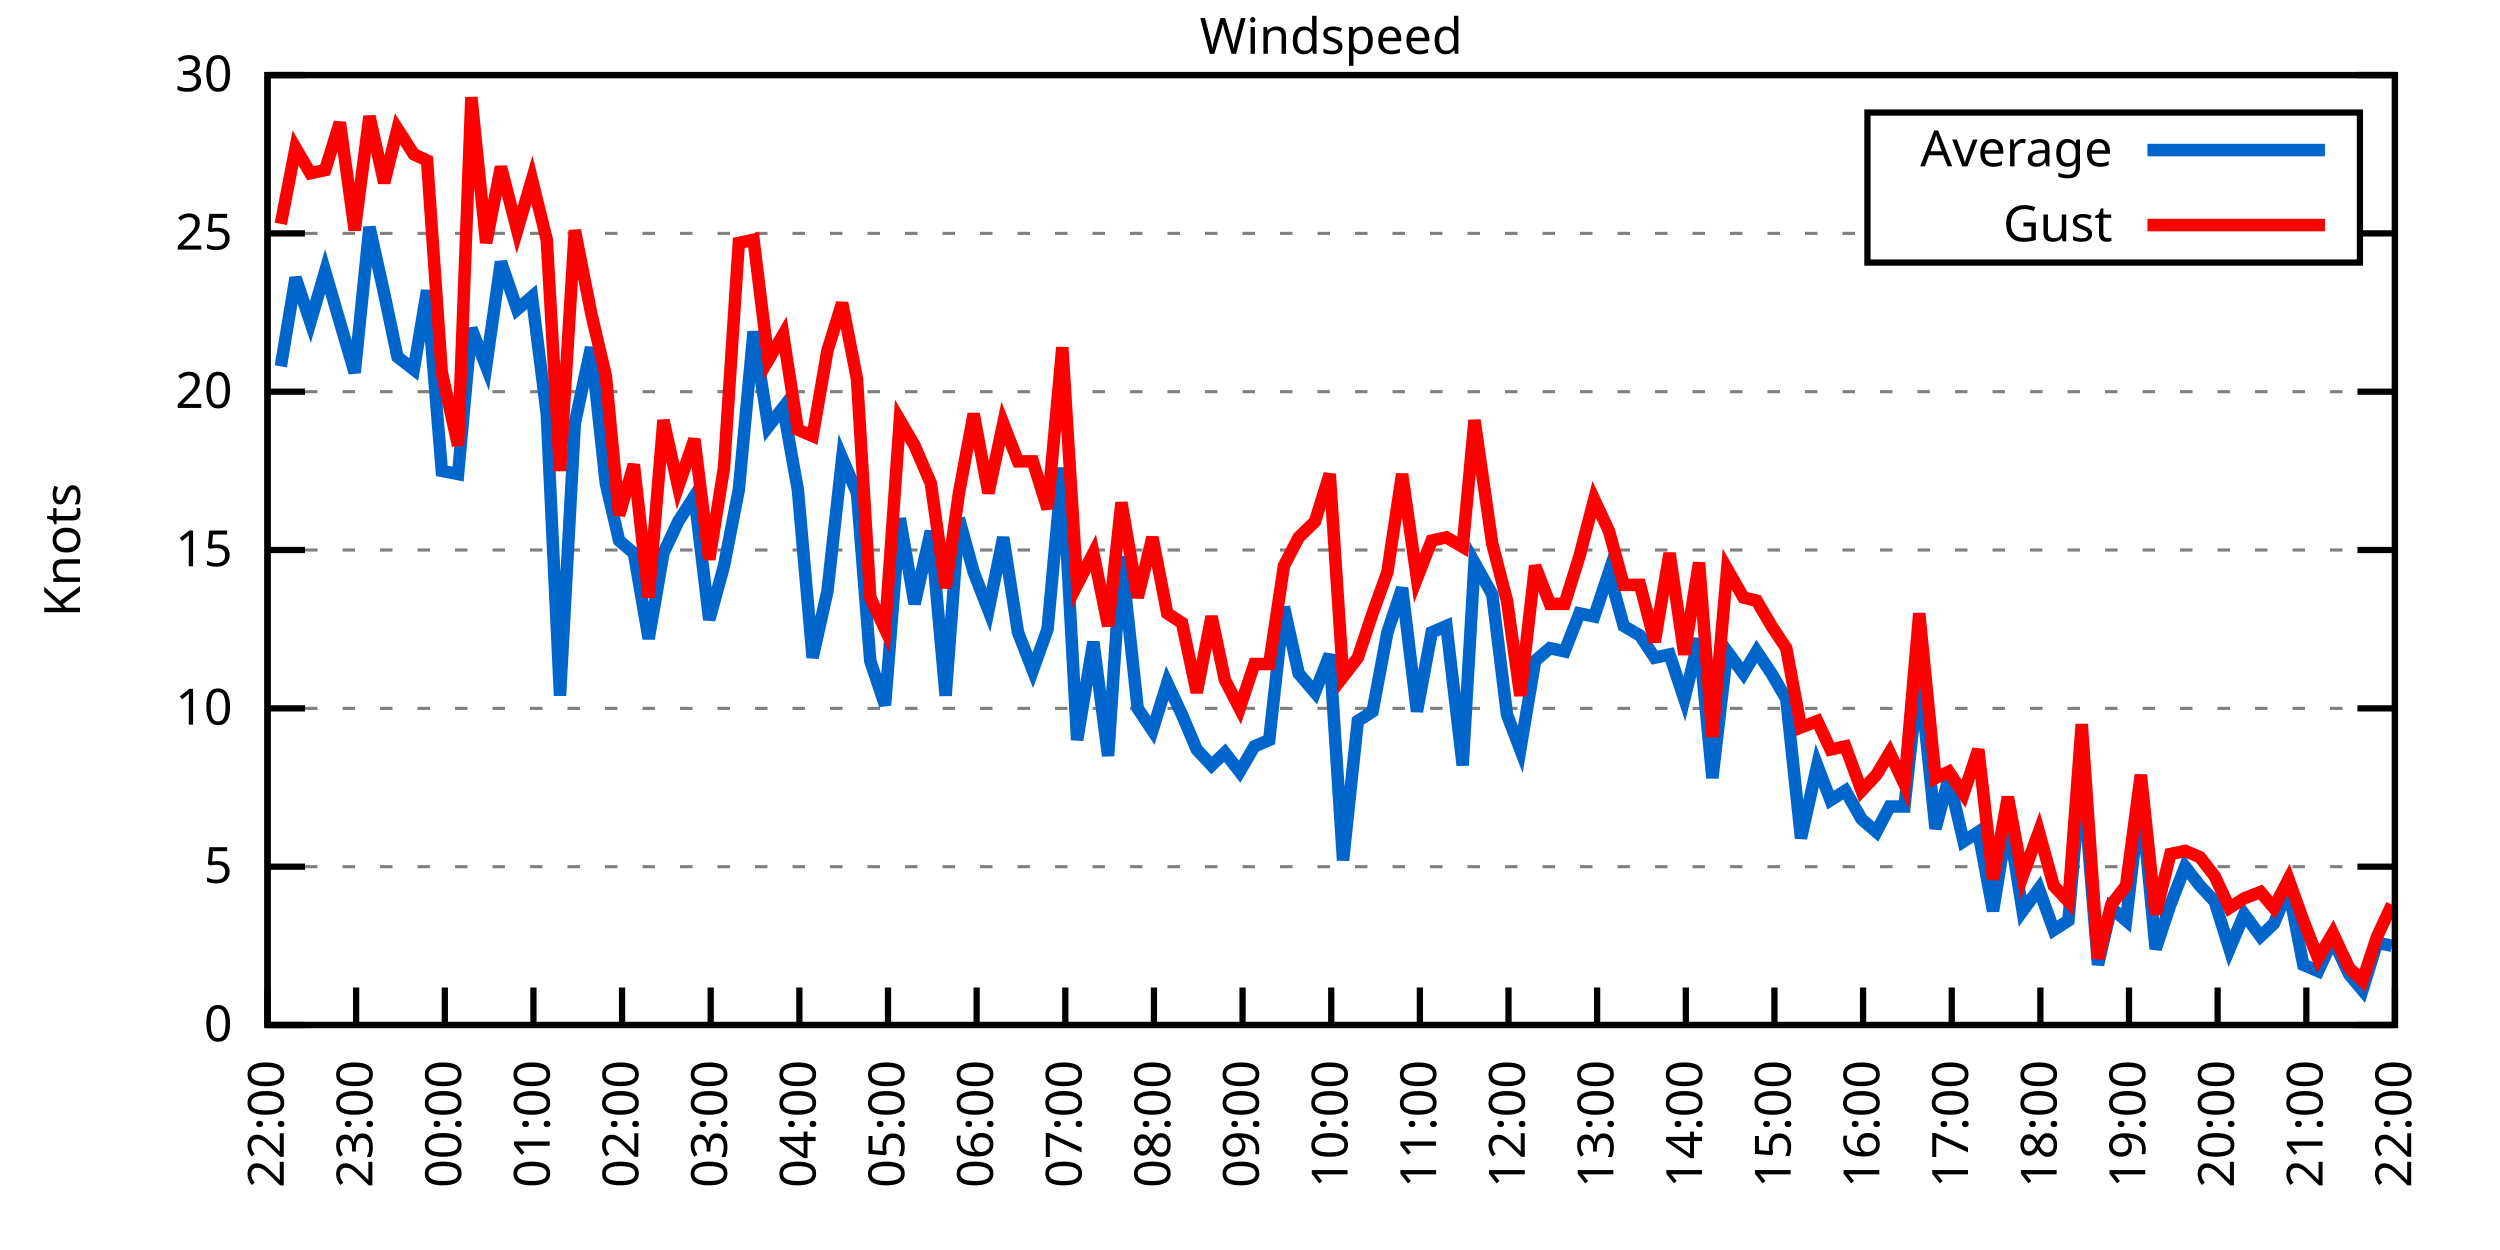
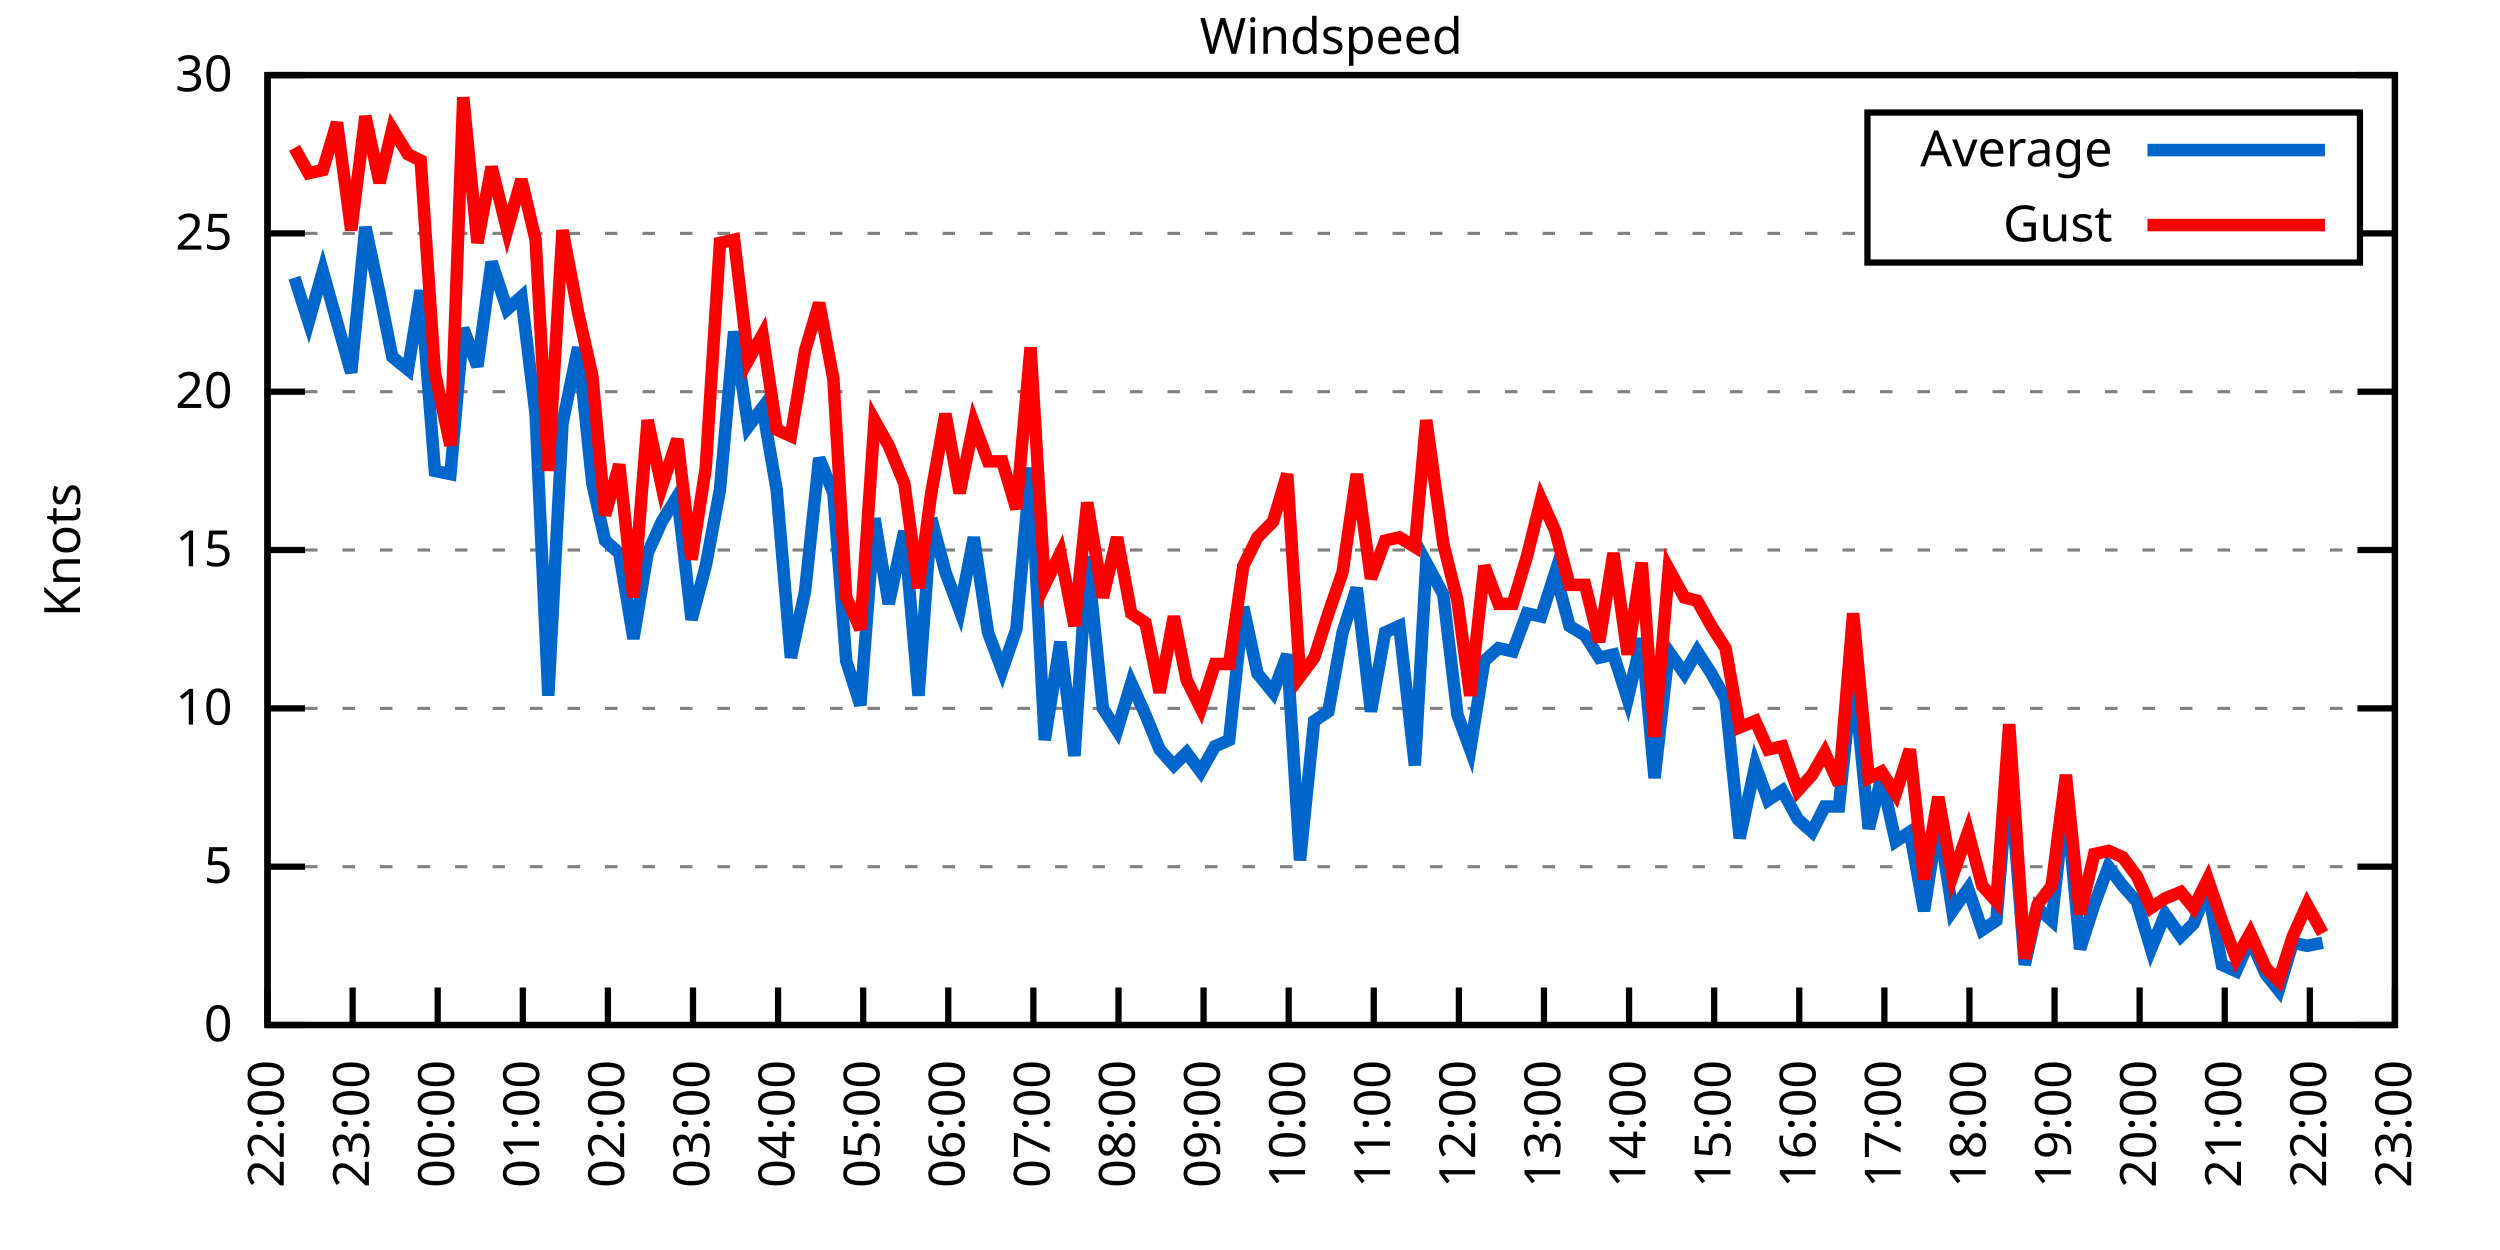
<svg xmlns="http://www.w3.org/2000/svg" xmlns:xlink="http://www.w3.org/1999/xlink" width="400" height="200" viewBox="0 0 400 200">
  <g id="gnuplot_canvas">
    <rect x="0" y="0" width="400" height="200" fill="none" />
    <defs>
      <circle id="gpDot" r="0.5" stroke-width="0.5" stroke="currentColor" />
      <path id="gpPt0" stroke-width="0.333" stroke="currentColor" d="M-1,0 h2 M0,-1 v2" />
      <path id="gpPt1" stroke-width="0.333" stroke="currentColor" d="M-1,-1 L1,1 M1,-1 L-1,1" />
      <path id="gpPt2" stroke-width="0.333" stroke="currentColor" d="M-1,0 L1,0 M0,-1 L0,1 M-1,-1 L1,1 M-1,1 L1,-1" />
      <rect id="gpPt3" stroke-width="0.333" stroke="currentColor" x="-1" y="-1" width="2" height="2" />
      <rect id="gpPt4" stroke-width="0.333" stroke="currentColor" fill="currentColor" x="-1" y="-1" width="2" height="2" />
      <circle id="gpPt5" stroke-width="0.333" stroke="currentColor" cx="0" cy="0" r="1" />
      <use xlink:href="#gpPt5" id="gpPt6" fill="currentColor" stroke="none" />
      <path id="gpPt7" stroke-width="0.333" stroke="currentColor" d="M0,-1.33 L-1.33,0.67 L1.33,0.67 z" />
      <use xlink:href="#gpPt7" id="gpPt8" fill="currentColor" stroke="none" />
      <use xlink:href="#gpPt7" id="gpPt9" stroke="currentColor" transform="rotate(180)" />
      <use xlink:href="#gpPt9" id="gpPt10" fill="currentColor" stroke="none" />
      <use xlink:href="#gpPt3" id="gpPt11" stroke="currentColor" transform="rotate(45)" />
      <use xlink:href="#gpPt11" id="gpPt12" fill="currentColor" stroke="none" />
      <path id="gpPt13" stroke-width="0.333" stroke="currentColor" d="M0,1.330 L1.265,0.411 L0.782,-1.067 L-0.782,-1.076 L-1.265,0.411 z" />
      <use xlink:href="#gpPt13" id="gpPt14" fill="currentColor" stroke="none" />
      <filter id="textbox" filterUnits="objectBoundingBox" x="0" y="0" height="1" width="1">
        <feFlood flood-color="white" flood-opacity="1" result="bgnd" />
        <feComposite in="SourceGraphic" in2="bgnd" operator="atop" />
      </filter>
      <filter id="greybox" filterUnits="objectBoundingBox" x="0" y="0" height="1" width="1">
        <feFlood flood-color="lightgrey" flood-opacity="1" result="grey" />
        <feComposite in="SourceGraphic" in2="grey" operator="atop" />
      </filter>
    </defs>
    <g fill="none" color="white" stroke="currentColor" stroke-width="1.00" stroke-linecap="butt" stroke-linejoin="miter">
</g>
    <g fill="none" color="black" stroke="currentColor" stroke-width="1.00" stroke-linecap="butt" stroke-linejoin="miter">
      <g stroke="none" shape-rendering="crispEdges">
        <polygon fill="rgb(255, 255, 255)" points="42.80,164.00 383.18,164.00 383.18,12.02 42.80,12.02 " />
      </g>
    </g>
    <g fill="none" color="black" stroke="currentColor" stroke-width="1.00" stroke-linecap="butt" stroke-linejoin="miter">
</g>
    <g fill="none" color="black" stroke="black" stroke-width="0.50" stroke-linecap="butt" stroke-linejoin="miter">
</g>
    <g fill="none" color="gray" stroke="currentColor" stroke-width="0.50" stroke-linecap="butt" stroke-linejoin="miter">
      <path stroke="gray" stroke-dasharray="2,4" class="gridline" d="M42.80,164.00 L383.19,164.00  " />
    </g>
    <g fill="none" color="gray" stroke="gray" stroke-width="1.00" stroke-linecap="butt" stroke-linejoin="miter">
</g>
    <g fill="none" color="black" stroke="currentColor" stroke-width="1.00" stroke-linecap="butt" stroke-linejoin="miter">
      <path stroke="black" d="M42.80,164.00 L48.80,164.00 M383.19,164.00 L377.19,164.00  " />
      <g transform="translate(37.20,166.60)" stroke="none" fill="black" font-family="Sans" font-size="8.00" text-anchor="end">
        <text>
          <tspan font-family="Sans"> 0</tspan>
        </text>
      </g>
    </g>
    <g fill="none" color="black" stroke="currentColor" stroke-width="1.00" stroke-linecap="butt" stroke-linejoin="miter">
</g>
    <g fill="none" color="black" stroke="black" stroke-width="0.50" stroke-linecap="butt" stroke-linejoin="miter">
</g>
    <g fill="none" color="gray" stroke="currentColor" stroke-width="0.50" stroke-linecap="butt" stroke-linejoin="miter">
      <path stroke="gray" stroke-dasharray="2,4" class="gridline" d="M42.80,138.67 L383.19,138.67  " />
    </g>
    <g fill="none" color="gray" stroke="gray" stroke-width="1.00" stroke-linecap="butt" stroke-linejoin="miter">
</g>
    <g fill="none" color="black" stroke="currentColor" stroke-width="1.00" stroke-linecap="butt" stroke-linejoin="miter">
      <path stroke="black" d="M42.80,138.67 L48.80,138.67 M383.19,138.67 L377.19,138.67  " />
      <g transform="translate(37.20,141.27)" stroke="none" fill="black" font-family="Sans" font-size="8.00" text-anchor="end">
        <text>
          <tspan font-family="Sans"> 5</tspan>
        </text>
      </g>
    </g>
    <g fill="none" color="black" stroke="currentColor" stroke-width="1.00" stroke-linecap="butt" stroke-linejoin="miter">
</g>
    <g fill="none" color="black" stroke="black" stroke-width="0.50" stroke-linecap="butt" stroke-linejoin="miter">
</g>
    <g fill="none" color="gray" stroke="currentColor" stroke-width="0.50" stroke-linecap="butt" stroke-linejoin="miter">
      <path stroke="gray" stroke-dasharray="2,4" class="gridline" d="M42.80,113.34 L383.19,113.34  " />
    </g>
    <g fill="none" color="gray" stroke="gray" stroke-width="1.00" stroke-linecap="butt" stroke-linejoin="miter">
</g>
    <g fill="none" color="black" stroke="currentColor" stroke-width="1.00" stroke-linecap="butt" stroke-linejoin="miter">
      <path stroke="black" d="M42.80,113.34 L48.80,113.34 M383.19,113.34 L377.19,113.34  " />
      <g transform="translate(37.20,115.94)" stroke="none" fill="black" font-family="Sans" font-size="8.00" text-anchor="end">
        <text>
          <tspan font-family="Sans"> 10</tspan>
        </text>
      </g>
    </g>
    <g fill="none" color="black" stroke="currentColor" stroke-width="1.00" stroke-linecap="butt" stroke-linejoin="miter">
</g>
    <g fill="none" color="black" stroke="black" stroke-width="0.50" stroke-linecap="butt" stroke-linejoin="miter">
</g>
    <g fill="none" color="gray" stroke="currentColor" stroke-width="0.50" stroke-linecap="butt" stroke-linejoin="miter">
      <path stroke="gray" stroke-dasharray="2,4" class="gridline" d="M42.80,88.00 L383.19,88.00  " />
    </g>
    <g fill="none" color="gray" stroke="gray" stroke-width="1.00" stroke-linecap="butt" stroke-linejoin="miter">
</g>
    <g fill="none" color="black" stroke="currentColor" stroke-width="1.00" stroke-linecap="butt" stroke-linejoin="miter">
      <path stroke="black" d="M42.80,88.00 L48.80,88.00 M383.19,88.00 L377.19,88.00  " />
      <g transform="translate(37.20,90.60)" stroke="none" fill="black" font-family="Sans" font-size="8.00" text-anchor="end">
        <text>
          <tspan font-family="Sans"> 15</tspan>
        </text>
      </g>
    </g>
    <g fill="none" color="black" stroke="currentColor" stroke-width="1.00" stroke-linecap="butt" stroke-linejoin="miter">
</g>
    <g fill="none" color="black" stroke="black" stroke-width="0.50" stroke-linecap="butt" stroke-linejoin="miter">
</g>
    <g fill="none" color="gray" stroke="currentColor" stroke-width="0.50" stroke-linecap="butt" stroke-linejoin="miter">
      <path stroke="gray" stroke-dasharray="2,4" class="gridline" d="M42.80,62.67 L383.19,62.67  " />
    </g>
    <g fill="none" color="gray" stroke="gray" stroke-width="1.00" stroke-linecap="butt" stroke-linejoin="miter">
</g>
    <g fill="none" color="black" stroke="currentColor" stroke-width="1.00" stroke-linecap="butt" stroke-linejoin="miter">
      <path stroke="black" d="M42.80,62.67 L48.80,62.67 M383.19,62.67 L377.19,62.67  " />
      <g transform="translate(37.20,65.27)" stroke="none" fill="black" font-family="Sans" font-size="8.00" text-anchor="end">
        <text>
          <tspan font-family="Sans"> 20</tspan>
        </text>
      </g>
    </g>
    <g fill="none" color="black" stroke="currentColor" stroke-width="1.00" stroke-linecap="butt" stroke-linejoin="miter">
</g>
    <g fill="none" color="black" stroke="black" stroke-width="0.50" stroke-linecap="butt" stroke-linejoin="miter">
</g>
    <g fill="none" color="gray" stroke="currentColor" stroke-width="0.50" stroke-linecap="butt" stroke-linejoin="miter">
      <path stroke="gray" stroke-dasharray="2,4" class="gridline" d="M42.80,37.34 L298.79,37.34 M377.59,37.34 L383.19,37.34  " />
    </g>
    <g fill="none" color="gray" stroke="gray" stroke-width="1.00" stroke-linecap="butt" stroke-linejoin="miter">
</g>
    <g fill="none" color="black" stroke="currentColor" stroke-width="1.00" stroke-linecap="butt" stroke-linejoin="miter">
      <path stroke="black" d="M42.80,37.34 L48.80,37.34 M383.19,37.34 L377.19,37.34  " />
      <g transform="translate(37.20,39.94)" stroke="none" fill="black" font-family="Sans" font-size="8.00" text-anchor="end">
        <text>
          <tspan font-family="Sans"> 25</tspan>
        </text>
      </g>
    </g>
    <g fill="none" color="black" stroke="currentColor" stroke-width="1.00" stroke-linecap="butt" stroke-linejoin="miter">
</g>
    <g fill="none" color="black" stroke="black" stroke-width="0.50" stroke-linecap="butt" stroke-linejoin="miter">
</g>
    <g fill="none" color="gray" stroke="currentColor" stroke-width="0.50" stroke-linecap="butt" stroke-linejoin="miter">
      <path stroke="gray" stroke-dasharray="2,4" class="gridline" d="M42.80,12.01 L383.19,12.01  " />
    </g>
    <g fill="none" color="gray" stroke="gray" stroke-width="1.00" stroke-linecap="butt" stroke-linejoin="miter">
</g>
    <g fill="none" color="black" stroke="currentColor" stroke-width="1.00" stroke-linecap="butt" stroke-linejoin="miter">
      <path stroke="black" d="M42.80,12.01 L48.80,12.01 M383.19,12.01 L377.19,12.01  " />
      <g transform="translate(37.20,14.61)" stroke="none" fill="black" font-family="Sans" font-size="8.00" text-anchor="end">
        <text>
          <tspan font-family="Sans"> 30</tspan>
        </text>
      </g>
    </g>
    <g fill="none" color="black" stroke="currentColor" stroke-width="1.00" stroke-linecap="butt" stroke-linejoin="miter">
      <path stroke="black" d="M42.80,164.00 L42.80,158.00  " />
      <g transform="translate(45.40,169.60) rotate(270.00)" stroke="none" fill="black" font-family="Sans" font-size="8.00" text-anchor="end">
        <text>
          <tspan font-family="Sans">22:00</tspan>
        </text>
      </g>
    </g>
    <g fill="none" color="black" stroke="currentColor" stroke-width="1.00" stroke-linecap="butt" stroke-linejoin="miter">
-       <path stroke="black" d="M56.98,164.00 L56.98,158.00  " />
-       <g transform="translate(59.58,169.60) rotate(270.00)" stroke="none" fill="black" font-family="Sans" font-size="8.00" text-anchor="end">
+       <path stroke="black" d="M56.42,164.00 L56.42,158.00  " />
+       <g transform="translate(59.02,169.60) rotate(270.00)" stroke="none" fill="black" font-family="Sans" font-size="8.00" text-anchor="end">
        <text>
          <tspan font-family="Sans">23:00</tspan>
        </text>
      </g>
    </g>
    <g fill="none" color="black" stroke="currentColor" stroke-width="1.00" stroke-linecap="butt" stroke-linejoin="miter">
-       <path stroke="black" d="M71.17,164.00 L71.17,158.00  " />
-       <g transform="translate(73.77,169.60) rotate(270.00)" stroke="none" fill="black" font-family="Sans" font-size="8.00" text-anchor="end">
+       <path stroke="black" d="M70.03,164.00 L70.03,158.00  " />
+       <g transform="translate(72.63,169.60) rotate(270.00)" stroke="none" fill="black" font-family="Sans" font-size="8.00" text-anchor="end">
        <text>
          <tspan font-family="Sans">00:00</tspan>
        </text>
      </g>
    </g>
    <g fill="none" color="black" stroke="currentColor" stroke-width="1.00" stroke-linecap="butt" stroke-linejoin="miter">
-       <path stroke="black" d="M85.35,164.00 L85.35,158.00  " />
-       <g transform="translate(87.95,169.60) rotate(270.00)" stroke="none" fill="black" font-family="Sans" font-size="8.00" text-anchor="end">
+       <path stroke="black" d="M83.65,164.00 L83.65,158.00  " />
+       <g transform="translate(86.25,169.60) rotate(270.00)" stroke="none" fill="black" font-family="Sans" font-size="8.00" text-anchor="end">
        <text>
          <tspan font-family="Sans">01:00</tspan>
        </text>
      </g>
    </g>
    <g fill="none" color="black" stroke="currentColor" stroke-width="1.00" stroke-linecap="butt" stroke-linejoin="miter">
-       <path stroke="black" d="M99.53,164.00 L99.53,158.00  " />
-       <g transform="translate(102.13,169.60) rotate(270.00)" stroke="none" fill="black" font-family="Sans" font-size="8.00" text-anchor="end">
+       <path stroke="black" d="M97.26,164.00 L97.26,158.00  " />
+       <g transform="translate(99.86,169.60) rotate(270.00)" stroke="none" fill="black" font-family="Sans" font-size="8.00" text-anchor="end">
        <text>
          <tspan font-family="Sans">02:00</tspan>
        </text>
      </g>
    </g>
    <g fill="none" color="black" stroke="currentColor" stroke-width="1.00" stroke-linecap="butt" stroke-linejoin="miter">
-       <path stroke="black" d="M113.71,164.00 L113.71,158.00  " />
-       <g transform="translate(116.31,169.60) rotate(270.00)" stroke="none" fill="black" font-family="Sans" font-size="8.00" text-anchor="end">
+       <path stroke="black" d="M110.88,164.00 L110.88,158.00  " />
+       <g transform="translate(113.48,169.60) rotate(270.00)" stroke="none" fill="black" font-family="Sans" font-size="8.00" text-anchor="end">
        <text>
          <tspan font-family="Sans">03:00</tspan>
        </text>
      </g>
    </g>
    <g fill="none" color="black" stroke="currentColor" stroke-width="1.00" stroke-linecap="butt" stroke-linejoin="miter">
-       <path stroke="black" d="M127.90,164.00 L127.90,158.00  " />
-       <g transform="translate(130.50,169.60) rotate(270.00)" stroke="none" fill="black" font-family="Sans" font-size="8.00" text-anchor="end">
+       <path stroke="black" d="M124.49,164.00 L124.49,158.00  " />
+       <g transform="translate(127.09,169.60) rotate(270.00)" stroke="none" fill="black" font-family="Sans" font-size="8.00" text-anchor="end">
        <text>
          <tspan font-family="Sans">04:00</tspan>
        </text>
      </g>
    </g>
    <g fill="none" color="black" stroke="currentColor" stroke-width="1.00" stroke-linecap="butt" stroke-linejoin="miter">
-       <path stroke="black" d="M142.08,164.00 L142.08,158.00  " />
-       <g transform="translate(144.68,169.60) rotate(270.00)" stroke="none" fill="black" font-family="Sans" font-size="8.00" text-anchor="end">
+       <path stroke="black" d="M138.11,164.00 L138.11,158.00  " />
+       <g transform="translate(140.71,169.60) rotate(270.00)" stroke="none" fill="black" font-family="Sans" font-size="8.00" text-anchor="end">
        <text>
          <tspan font-family="Sans">05:00</tspan>
        </text>
      </g>
    </g>
    <g fill="none" color="black" stroke="currentColor" stroke-width="1.00" stroke-linecap="butt" stroke-linejoin="miter">
-       <path stroke="black" d="M156.26,164.00 L156.26,158.00  " />
-       <g transform="translate(158.86,169.60) rotate(270.00)" stroke="none" fill="black" font-family="Sans" font-size="8.00" text-anchor="end">
+       <path stroke="black" d="M151.72,164.00 L151.72,158.00  " />
+       <g transform="translate(154.32,169.60) rotate(270.00)" stroke="none" fill="black" font-family="Sans" font-size="8.00" text-anchor="end">
        <text>
          <tspan font-family="Sans">06:00</tspan>
        </text>
      </g>
    </g>
    <g fill="none" color="black" stroke="currentColor" stroke-width="1.00" stroke-linecap="butt" stroke-linejoin="miter">
-       <path stroke="black" d="M170.45,164.00 L170.45,158.00  " />
-       <g transform="translate(173.05,169.60) rotate(270.00)" stroke="none" fill="black" font-family="Sans" font-size="8.00" text-anchor="end">
+       <path stroke="black" d="M165.34,164.00 L165.34,158.00  " />
+       <g transform="translate(167.94,169.60) rotate(270.00)" stroke="none" fill="black" font-family="Sans" font-size="8.00" text-anchor="end">
        <text>
          <tspan font-family="Sans">07:00</tspan>
        </text>
      </g>
    </g>
    <g fill="none" color="black" stroke="currentColor" stroke-width="1.00" stroke-linecap="butt" stroke-linejoin="miter">
-       <path stroke="black" d="M184.63,164.00 L184.63,158.00  " />
-       <g transform="translate(187.23,169.60) rotate(270.00)" stroke="none" fill="black" font-family="Sans" font-size="8.00" text-anchor="end">
+       <path stroke="black" d="M178.96,164.00 L178.96,158.00  " />
+       <g transform="translate(181.56,169.60) rotate(270.00)" stroke="none" fill="black" font-family="Sans" font-size="8.00" text-anchor="end">
        <text>
          <tspan font-family="Sans">08:00</tspan>
        </text>
      </g>
    </g>
    <g fill="none" color="black" stroke="currentColor" stroke-width="1.00" stroke-linecap="butt" stroke-linejoin="miter">
-       <path stroke="black" d="M198.81,164.00 L198.81,158.00  " />
-       <g transform="translate(201.41,169.60) rotate(270.00)" stroke="none" fill="black" font-family="Sans" font-size="8.00" text-anchor="end">
+       <path stroke="black" d="M192.57,164.00 L192.57,158.00  " />
+       <g transform="translate(195.17,169.60) rotate(270.00)" stroke="none" fill="black" font-family="Sans" font-size="8.00" text-anchor="end">
        <text>
          <tspan font-family="Sans">09:00</tspan>
        </text>
      </g>
    </g>
    <g fill="none" color="black" stroke="currentColor" stroke-width="1.00" stroke-linecap="butt" stroke-linejoin="miter">
-       <path stroke="black" d="M213.00,164.00 L213.00,158.00  " />
-       <g transform="translate(215.60,169.60) rotate(270.00)" stroke="none" fill="black" font-family="Sans" font-size="8.00" text-anchor="end">
+       <path stroke="black" d="M206.19,164.00 L206.19,158.00  " />
+       <g transform="translate(208.79,169.60) rotate(270.00)" stroke="none" fill="black" font-family="Sans" font-size="8.00" text-anchor="end">
        <text>
          <tspan font-family="Sans">10:00</tspan>
        </text>
      </g>
    </g>
    <g fill="none" color="black" stroke="currentColor" stroke-width="1.00" stroke-linecap="butt" stroke-linejoin="miter">
-       <path stroke="black" d="M227.18,164.00 L227.18,158.00  " />
-       <g transform="translate(229.78,169.60) rotate(270.00)" stroke="none" fill="black" font-family="Sans" font-size="8.00" text-anchor="end">
+       <path stroke="black" d="M219.80,164.00 L219.80,158.00  " />
+       <g transform="translate(222.40,169.60) rotate(270.00)" stroke="none" fill="black" font-family="Sans" font-size="8.00" text-anchor="end">
        <text>
          <tspan font-family="Sans">11:00</tspan>
        </text>
      </g>
    </g>
    <g fill="none" color="black" stroke="currentColor" stroke-width="1.00" stroke-linecap="butt" stroke-linejoin="miter">
-       <path stroke="black" d="M241.36,164.00 L241.36,158.00  " />
-       <g transform="translate(243.96,169.60) rotate(270.00)" stroke="none" fill="black" font-family="Sans" font-size="8.00" text-anchor="end">
+       <path stroke="black" d="M233.42,164.00 L233.42,158.00  " />
+       <g transform="translate(236.02,169.60) rotate(270.00)" stroke="none" fill="black" font-family="Sans" font-size="8.00" text-anchor="end">
        <text>
          <tspan font-family="Sans">12:00</tspan>
        </text>
      </g>
    </g>
    <g fill="none" color="black" stroke="currentColor" stroke-width="1.00" stroke-linecap="butt" stroke-linejoin="miter">
-       <path stroke="black" d="M255.54,164.00 L255.54,158.00  " />
-       <g transform="translate(258.14,169.60) rotate(270.00)" stroke="none" fill="black" font-family="Sans" font-size="8.00" text-anchor="end">
+       <path stroke="black" d="M247.03,164.00 L247.03,158.00  " />
+       <g transform="translate(249.63,169.60) rotate(270.00)" stroke="none" fill="black" font-family="Sans" font-size="8.00" text-anchor="end">
        <text>
          <tspan font-family="Sans">13:00</tspan>
        </text>
      </g>
    </g>
    <g fill="none" color="black" stroke="currentColor" stroke-width="1.00" stroke-linecap="butt" stroke-linejoin="miter">
-       <path stroke="black" d="M269.73,164.00 L269.73,158.00  " />
-       <g transform="translate(272.33,169.60) rotate(270.00)" stroke="none" fill="black" font-family="Sans" font-size="8.00" text-anchor="end">
+       <path stroke="black" d="M260.65,164.00 L260.65,158.00  " />
+       <g transform="translate(263.25,169.60) rotate(270.00)" stroke="none" fill="black" font-family="Sans" font-size="8.00" text-anchor="end">
        <text>
          <tspan font-family="Sans">14:00</tspan>
        </text>
      </g>
    </g>
    <g fill="none" color="black" stroke="currentColor" stroke-width="1.00" stroke-linecap="butt" stroke-linejoin="miter">
-       <path stroke="black" d="M283.91,164.00 L283.91,158.00  " />
-       <g transform="translate(286.51,169.60) rotate(270.00)" stroke="none" fill="black" font-family="Sans" font-size="8.00" text-anchor="end">
+       <path stroke="black" d="M274.27,164.00 L274.27,158.00  " />
+       <g transform="translate(276.87,169.60) rotate(270.00)" stroke="none" fill="black" font-family="Sans" font-size="8.00" text-anchor="end">
        <text>
          <tspan font-family="Sans">15:00</tspan>
        </text>
      </g>
    </g>
    <g fill="none" color="black" stroke="currentColor" stroke-width="1.00" stroke-linecap="butt" stroke-linejoin="miter">
-       <path stroke="black" d="M298.09,164.00 L298.09,158.00  " />
-       <g transform="translate(300.69,169.60) rotate(270.00)" stroke="none" fill="black" font-family="Sans" font-size="8.00" text-anchor="end">
+       <path stroke="black" d="M287.88,164.00 L287.88,158.00  " />
+       <g transform="translate(290.48,169.60) rotate(270.00)" stroke="none" fill="black" font-family="Sans" font-size="8.00" text-anchor="end">
        <text>
          <tspan font-family="Sans">16:00</tspan>
        </text>
      </g>
    </g>
    <g fill="none" color="black" stroke="currentColor" stroke-width="1.00" stroke-linecap="butt" stroke-linejoin="miter">
-       <path stroke="black" d="M312.28,164.00 L312.28,158.00  " />
-       <g transform="translate(314.88,169.60) rotate(270.00)" stroke="none" fill="black" font-family="Sans" font-size="8.00" text-anchor="end">
+       <path stroke="black" d="M301.50,164.00 L301.50,158.00  " />
+       <g transform="translate(304.10,169.60) rotate(270.00)" stroke="none" fill="black" font-family="Sans" font-size="8.00" text-anchor="end">
        <text>
          <tspan font-family="Sans">17:00</tspan>
        </text>
      </g>
    </g>
    <g fill="none" color="black" stroke="currentColor" stroke-width="1.00" stroke-linecap="butt" stroke-linejoin="miter">
-       <path stroke="black" d="M326.46,164.00 L326.46,158.00  " />
-       <g transform="translate(329.06,169.60) rotate(270.00)" stroke="none" fill="black" font-family="Sans" font-size="8.00" text-anchor="end">
+       <path stroke="black" d="M315.11,164.00 L315.11,158.00  " />
+       <g transform="translate(317.71,169.60) rotate(270.00)" stroke="none" fill="black" font-family="Sans" font-size="8.00" text-anchor="end">
        <text>
          <tspan font-family="Sans">18:00</tspan>
        </text>
      </g>
    </g>
    <g fill="none" color="black" stroke="currentColor" stroke-width="1.00" stroke-linecap="butt" stroke-linejoin="miter">
-       <path stroke="black" d="M340.64,164.00 L340.64,158.00  " />
-       <g transform="translate(343.24,169.60) rotate(270.00)" stroke="none" fill="black" font-family="Sans" font-size="8.00" text-anchor="end">
+       <path stroke="black" d="M328.73,164.00 L328.73,158.00  " />
+       <g transform="translate(331.33,169.60) rotate(270.00)" stroke="none" fill="black" font-family="Sans" font-size="8.00" text-anchor="end">
        <text>
          <tspan font-family="Sans">19:00</tspan>
        </text>
      </g>
    </g>
    <g fill="none" color="black" stroke="currentColor" stroke-width="1.00" stroke-linecap="butt" stroke-linejoin="miter">
-       <path stroke="black" d="M354.82,164.00 L354.82,158.00  " />
-       <g transform="translate(357.42,169.60) rotate(270.00)" stroke="none" fill="black" font-family="Sans" font-size="8.00" text-anchor="end">
+       <path stroke="black" d="M342.34,164.00 L342.34,158.00  " />
+       <g transform="translate(344.94,169.60) rotate(270.00)" stroke="none" fill="black" font-family="Sans" font-size="8.00" text-anchor="end">
        <text>
          <tspan font-family="Sans">20:00</tspan>
        </text>
      </g>
    </g>
    <g fill="none" color="black" stroke="currentColor" stroke-width="1.00" stroke-linecap="butt" stroke-linejoin="miter">
-       <path stroke="black" d="M369.01,164.00 L369.01,158.00  " />
-       <g transform="translate(371.61,169.60) rotate(270.00)" stroke="none" fill="black" font-family="Sans" font-size="8.00" text-anchor="end">
+       <path stroke="black" d="M355.96,164.00 L355.96,158.00  " />
+       <g transform="translate(358.56,169.60) rotate(270.00)" stroke="none" fill="black" font-family="Sans" font-size="8.00" text-anchor="end">
        <text>
          <tspan font-family="Sans">21:00</tspan>
+         </text>
+       </g>
+     </g>
+     <g fill="none" color="black" stroke="currentColor" stroke-width="1.00" stroke-linecap="butt" stroke-linejoin="miter">
+       <path stroke="black" d="M369.57,164.00 L369.57,158.00  " />
+       <g transform="translate(372.17,169.60) rotate(270.00)" stroke="none" fill="black" font-family="Sans" font-size="8.00" text-anchor="end">
+         <text>
+           <tspan font-family="Sans">22:00</tspan>
        </text>
      </g>
    </g>
    <g fill="none" color="black" stroke="currentColor" stroke-width="1.00" stroke-linecap="butt" stroke-linejoin="miter">
      <path stroke="black" d="M383.19,164.00 L383.19,158.00  " />
      <g transform="translate(385.79,169.60) rotate(270.00)" stroke="none" fill="black" font-family="Sans" font-size="8.00" text-anchor="end">
        <text>
-           <tspan font-family="Sans">22:00</tspan>
+           <tspan font-family="Sans">23:00</tspan>
        </text>
      </g>
    </g>
    <g fill="none" color="black" stroke="currentColor" stroke-width="1.00" stroke-linecap="butt" stroke-linejoin="miter">
</g>
    <g fill="none" color="black" stroke="currentColor" stroke-width="1.00" stroke-linecap="butt" stroke-linejoin="miter">
      <path stroke="black" d="M42.80,12.01 L42.80,164.00 L383.19,164.00 L383.19,12.01 L42.80,12.01 Z  " />
    </g>
    <g fill="none" color="black" stroke="currentColor" stroke-width="1.00" stroke-linecap="butt" stroke-linejoin="miter">
</g>
    <g fill="none" color="black" stroke="currentColor" stroke-width="1.00" stroke-linecap="butt" stroke-linejoin="miter">
      <path stroke="black" d="M298.79,42.01 L298.79,18.01 L377.59,18.01 L377.59,42.01 L298.79,42.01 Z  " />
    </g>
    <g id="Windspeed_plot_1">
      <g fill="none" color="white" stroke="black" stroke-width="2.00" stroke-linecap="butt" stroke-linejoin="miter">
</g>
      <g fill="none" color="black" stroke="currentColor" stroke-width="2.00" stroke-linecap="butt" stroke-linejoin="miter">
        <g transform="translate(337.99,26.61)" stroke="none" fill="black" font-family="Sans" font-size="8.00" text-anchor="end">
          <text>
            <tspan font-family="Sans">Average</tspan>
          </text>
        </g>
      </g>
      <g fill="none" color="black" stroke="currentColor" stroke-width="2.00" stroke-linecap="butt" stroke-linejoin="miter">
-         <path stroke="rgb(  0, 102, 204)" d="M343.59,24.01 L371.99,24.01 M44.93,58.62 L47.29,44.43 L49.66,51.53 L52.02,43.42 L54.38,51.53 L56.75,59.63   L59.11,36.33 L61.47,46.97 L63.60,57.10 L66.20,59.13 L68.33,46.46 L70.69,75.34 L73.29,75.85 L75.42,52.54   L77.78,58.62 L80.15,41.90 L82.75,49.50 L85.11,47.47 L87.48,66.22 L89.60,111.31 L91.97,67.74 L94.57,55.58   L96.93,77.37 L99.06,86.49 L101.42,88.51 L103.79,102.19 L106.15,88.51 L108.51,83.45 L111.11,79.39 L113.48,99.15   L115.84,90.54 L118.21,78.38 L120.57,53.05 L122.93,68.25 L125.30,65.21 L127.66,78.38 L130.02,105.23 L132.39,94.59   L134.75,73.31 L137.12,78.89 L139.24,105.74 L141.61,112.83 L143.97,82.94 L146.34,96.62 L148.94,84.97 L151.30,111.31   L153.43,82.94 L155.79,91.55 L158.15,97.63 L160.52,85.98 L162.88,101.18 L165.25,107.26 L167.61,100.67 L169.97,74.83   L172.34,118.40 L174.94,102.70 L177.30,120.94 L179.43,89.02 L182.03,113.34 L184.39,116.88 L186.76,109.28 L189.12,114.35   L191.48,119.92 L193.85,122.46 L195.98,120.43 L198.34,123.47 L200.70,119.42 L203.07,118.40 L205.43,97.12 L207.79,107.76   L210.39,110.80 L212.76,104.72 L214.89,137.66 L217.25,115.36 L219.61,113.84 L221.98,101.18 L224.34,94.08 L226.71,113.84   L229.07,101.18 L231.43,100.16 L234.03,122.46 L235.92,90.03 L238.76,95.10 L241.12,114.35 L243.25,119.92 L245.62,105.74   L247.98,103.71 L250.34,104.22 L252.71,98.14 L255.07,98.64 L257.43,91.55 L259.80,100.16 L262.40,101.68 L264.76,105.23   L267.13,104.72 L269.49,111.82 L271.85,102.19 L273.98,124.48 L276.35,104.22 L278.95,107.76 L281.07,104.22 L283.44,107.76   L285.80,111.82 L288.16,134.11 L290.76,122.46 L292.89,128.03 L295.26,126.51 L297.86,131.07 L300.22,133.10 L302.35,129.04   L304.71,129.04 L307.08,107.26 L309.68,132.59 L311.80,124.48 L314.17,134.62 L316.53,133.10 L318.89,145.76 L321.26,131.07   L323.62,145.76 L326.22,142.21 L328.59,148.80 L330.95,147.28 L333.08,122.46 L335.68,154.37 L337.80,145.25 L340.17,147.28   L342.53,127.02 L344.90,151.84 L347.26,144.75 L349.62,138.67 L351.99,141.71 L354.35,144.24 L356.72,151.84 L359.08,146.27   L361.68,149.81 L363.81,147.79 L366.17,142.21 L368.53,154.37 L370.90,155.39 L373.26,150.32 L375.86,155.89 L377.99,158.43   L380.35,150.83 L382.72,151.33  " />
+         <path stroke="rgb(  0, 102, 204)" d="M343.59,24.01 L371.99,24.01 M47.11,44.43 L49.38,51.53 L51.65,43.42 L53.92,51.53 L56.19,59.63 L58.46,36.33   L60.73,46.97 L62.77,57.10 L65.27,59.13 L67.31,46.46 L69.58,75.34 L72.07,75.85 L74.12,52.54 L76.39,58.62   L78.65,41.90 L81.15,49.50 L83.42,47.47 L85.69,66.22 L87.73,111.31 L90.00,67.74 L92.50,55.58 L94.77,77.37   L96.81,86.49 L99.08,88.51 L101.35,102.19 L103.62,88.51 L105.89,83.45 L108.38,79.39 L110.65,99.15 L112.92,90.54   L115.19,78.38 L117.46,53.05 L119.73,68.25 L122.00,65.21 L124.27,78.38 L126.54,105.23 L128.81,94.59 L131.07,73.31   L133.34,78.89 L135.39,105.74 L137.66,112.83 L139.92,82.94 L142.19,96.62 L144.69,84.97 L146.96,111.31 L149.00,82.94   L151.27,91.55 L153.54,97.63 L155.81,85.98 L158.08,101.18 L160.35,107.26 L162.62,100.67 L164.89,74.83 L167.16,118.40   L169.65,102.70 L171.92,120.94 L173.96,89.02 L176.46,113.34 L178.73,116.88 L181.00,109.28 L183.27,114.35 L185.54,119.92   L187.81,122.46 L189.85,120.43 L192.12,123.47 L194.39,119.42 L196.66,118.40 L198.93,97.12 L201.19,107.76 L203.69,110.80   L205.96,104.72 L208.00,137.66 L210.27,115.36 L212.54,113.84 L214.81,101.18 L217.08,94.08 L219.35,113.84 L221.62,101.18   L223.89,100.16 L226.38,122.46 L228.20,90.03 L230.92,95.10 L233.19,114.35 L235.23,119.92 L237.50,105.74 L239.77,103.71   L242.04,104.22 L244.31,98.14 L246.58,98.64 L248.85,91.55 L251.12,100.16 L253.61,101.68 L255.88,105.23 L258.15,104.72   L260.42,111.82 L262.69,102.19 L264.73,124.48 L267.00,104.22 L269.50,107.76 L271.54,104.22 L273.81,107.76 L276.08,111.82   L278.35,134.11 L280.85,122.46 L282.89,128.03 L285.16,126.51 L287.65,131.07 L289.92,133.10 L291.97,129.04 L294.23,129.04   L296.50,107.26 L299.00,132.59 L301.04,124.48 L303.31,134.62 L305.58,133.10 L307.85,145.76 L310.12,131.07 L312.39,145.76   L314.89,142.21 L317.15,148.80 L319.42,147.28 L321.47,122.46 L323.96,154.37 L326.00,145.25 L328.27,147.28 L330.54,127.02   L332.81,151.84 L335.08,144.75 L337.35,138.67 L339.62,141.71 L341.89,144.24 L344.16,151.84 L346.43,146.27 L348.92,149.81   L350.97,147.79 L353.24,142.21 L355.50,154.37 L357.77,155.39 L360.04,150.32 L362.54,155.89 L364.58,158.43 L366.85,150.83   L369.12,151.33 L371.62,150.83  " />
      </g>
    </g>
    <g id="Windspeed_plot_2">
      <g fill="none" color="black" stroke="currentColor" stroke-width="2.00" stroke-linecap="butt" stroke-linejoin="miter">
        <g transform="translate(337.99,38.61)" stroke="none" fill="black" font-family="Sans" font-size="8.00" text-anchor="end">
          <text>
            <tspan font-family="Sans">Gust</tspan>
          </text>
        </g>
      </g>
      <g fill="none" color="black" stroke="currentColor" stroke-width="2.00" stroke-linecap="butt" stroke-linejoin="miter">
-         <path stroke="rgb(255,   0,   0)" d="M343.59,36.01 L371.99,36.01 M44.93,35.82 L47.29,23.66 L49.66,27.72 L52.02,27.21 L54.38,19.61 L56.75,36.84   L59.11,18.60 L61.47,29.24 L63.60,20.62 L66.20,24.68 L68.33,25.69 L70.69,59.63 L73.29,71.29 L75.42,15.56   L77.78,38.86 L80.15,26.70 L82.75,36.84 L85.11,28.73 L87.48,38.35 L89.60,75.34 L91.97,36.84 L94.57,50.01   L96.93,60.14 L99.06,82.43 L101.42,74.33 L103.79,95.60 L106.15,67.23 L108.51,77.87 L111.11,70.27 L113.48,89.52   L115.84,74.83 L118.21,38.86 L120.57,38.35 L122.93,57.61 L125.30,53.55 L127.66,68.75 L130.02,69.77 L132.39,56.09   L134.75,48.49 L137.12,60.65 L139.24,95.60 L141.61,100.67 L143.97,67.23 L146.34,71.29 L148.94,77.37 L151.30,94.08   L153.43,78.89 L155.79,66.22 L158.15,78.89 L160.52,67.74 L162.88,73.82 L165.25,73.82 L167.61,81.42 L169.97,55.58   L172.34,93.58 L174.94,88.51 L177.30,100.16 L179.43,80.41 L182.03,95.60 L184.39,85.98 L186.76,98.14 L189.12,99.66   L191.48,110.80 L193.85,98.64 L195.98,108.78 L198.34,113.34 L200.70,106.24 L203.07,106.24 L205.43,90.54 L207.79,85.98   L210.39,83.45 L212.76,75.85 L214.89,108.27 L217.25,105.23 L219.61,98.14 L221.98,91.55 L224.34,75.85 L226.71,92.56   L229.07,86.49 L231.43,85.98 L234.03,87.50 L235.92,67.23 L238.76,86.99 L241.12,96.11 L243.25,111.31 L245.62,90.54   L247.98,96.62 L250.34,96.62 L252.71,89.02 L255.07,79.90 L257.43,84.97 L259.80,93.58 L262.40,93.58 L264.76,102.70   L267.13,88.51 L269.49,104.72 L271.85,90.03 L273.98,117.90 L276.35,91.04 L278.95,95.60 L281.07,96.11 L283.44,100.16   L285.80,103.71 L288.16,116.38 L290.76,115.36 L292.89,119.92 L295.26,119.42 L297.86,126.51 L300.22,123.98 L302.35,120.43   L304.71,125.50 L307.08,98.14 L309.68,124.48 L311.80,123.47 L314.17,127.02 L316.53,119.92 L318.89,140.69 L321.26,127.52   L323.62,140.19 L326.22,133.10 L328.59,141.71 L330.95,144.24 L333.08,115.87 L335.68,153.36 L337.80,144.75 L340.17,141.71   L342.53,123.98 L344.90,146.27 L347.26,136.64 L349.62,136.14 L351.99,137.15 L354.35,140.19 L356.72,145.25 L359.08,143.73   L361.68,142.72 L363.81,145.25 L366.17,140.69 L368.53,147.28 L370.90,153.36 L373.26,149.31 L375.86,154.88 L377.99,156.91   L380.35,149.81 L382.72,144.75  " />
+         <path stroke="rgb(255,   0,   0)" d="M343.59,36.01 L371.99,36.01 M47.11,23.66 L49.38,27.72 L51.65,27.21 L53.92,19.61 L56.19,36.84 L58.46,18.60   L60.73,29.24 L62.77,20.62 L65.27,24.68 L67.31,25.69 L69.58,59.63 L72.07,71.29 L74.12,15.56 L76.39,38.86   L78.65,26.70 L81.15,36.84 L83.42,28.73 L85.69,38.35 L87.73,75.34 L90.00,36.84 L92.50,50.01 L94.77,60.14   L96.81,82.43 L99.08,74.33 L101.35,95.60 L103.62,67.23 L105.89,77.87 L108.38,70.27 L110.65,89.52 L112.92,74.83   L115.19,38.86 L117.46,38.35 L119.73,57.61 L122.00,53.55 L124.27,68.75 L126.54,69.77 L128.81,56.09 L131.07,48.49   L133.34,60.65 L135.39,95.60 L137.66,100.67 L139.92,67.23 L142.19,71.29 L144.69,77.37 L146.96,94.08 L149.00,78.89   L151.27,66.22 L153.54,78.89 L155.81,67.74 L158.08,73.82 L160.35,73.82 L162.62,81.42 L164.89,55.58 L167.16,93.58   L169.65,88.51 L171.92,100.16 L173.96,80.41 L176.46,95.60 L178.73,85.98 L181.00,98.14 L183.27,99.66 L185.54,110.80   L187.81,98.64 L189.85,108.78 L192.12,113.34 L194.39,106.24 L196.66,106.24 L198.93,90.54 L201.19,85.98 L203.69,83.45   L205.96,75.85 L208.00,108.27 L210.27,105.23 L212.54,98.14 L214.81,91.55 L217.08,75.85 L219.35,92.56 L221.62,86.49   L223.89,85.98 L226.38,87.50 L228.20,67.23 L230.92,86.99 L233.19,96.11 L235.23,111.31 L237.50,90.54 L239.77,96.62   L242.04,96.62 L244.31,89.02 L246.58,79.90 L248.85,84.97 L251.12,93.58 L253.61,93.58 L255.88,102.70 L258.15,88.51   L260.42,104.72 L262.69,90.03 L264.73,117.90 L267.00,91.04 L269.50,95.60 L271.54,96.11 L273.81,100.16 L276.08,103.71   L278.35,116.38 L280.85,115.36 L282.89,119.92 L285.16,119.42 L287.65,126.51 L289.92,123.98 L291.97,120.43 L294.23,125.50   L296.50,98.14 L299.00,124.48 L301.04,123.47 L303.31,127.02 L305.58,119.92 L307.85,140.69 L310.12,127.52 L312.39,140.19   L314.89,133.10 L317.15,141.71 L319.42,144.24 L321.47,115.87 L323.96,153.36 L326.00,144.75 L328.27,141.71 L330.54,123.98   L332.81,146.27 L335.08,136.64 L337.35,136.14 L339.62,137.15 L341.89,140.19 L344.16,145.25 L346.43,143.73 L348.92,142.72   L350.97,145.25 L353.24,140.69 L355.50,147.28 L357.77,153.36 L360.04,149.31 L362.54,154.88 L364.58,156.91 L366.85,149.81   L369.12,144.75 L371.62,149.31  " />
      </g>
    </g>
    <g fill="none" color="black" stroke="currentColor" stroke-width="2.00" stroke-linecap="butt" stroke-linejoin="miter">
</g>
    <g fill="none" color="black" stroke="black" stroke-width="1.00" stroke-linecap="butt" stroke-linejoin="miter">
</g>
    <g fill="none" color="black" stroke="currentColor" stroke-width="1.00" stroke-linecap="butt" stroke-linejoin="miter">
      <path stroke="black" d="M42.80,12.01 L42.80,164.00 L383.19,164.00 L383.19,12.01 L42.80,12.01 Z  " />
      <g transform="translate(12.80,88.01) rotate(270.00)" stroke="none" fill="black" font-family="Sans" font-size="8.00" text-anchor="middle">
        <text>
          <tspan font-family="Sans">Knots</tspan>
        </text>
      </g>
    </g>
    <g fill="none" color="black" stroke="currentColor" stroke-width="1.00" stroke-linecap="butt" stroke-linejoin="miter">
</g>
    <g fill="none" color="black" stroke="currentColor" stroke-width="1.00" stroke-linecap="butt" stroke-linejoin="miter">
      <g transform="translate(212.99,8.61)" stroke="none" fill="black" font-family="Sans" font-size="8.00" text-anchor="middle">
        <text>
          <tspan font-family="Sans">Windspeed</tspan>
        </text>
      </g>
    </g>
    <g fill="none" color="black" stroke="currentColor" stroke-width="1.00" stroke-linecap="butt" stroke-linejoin="miter">
</g>
  </g>
</svg>
